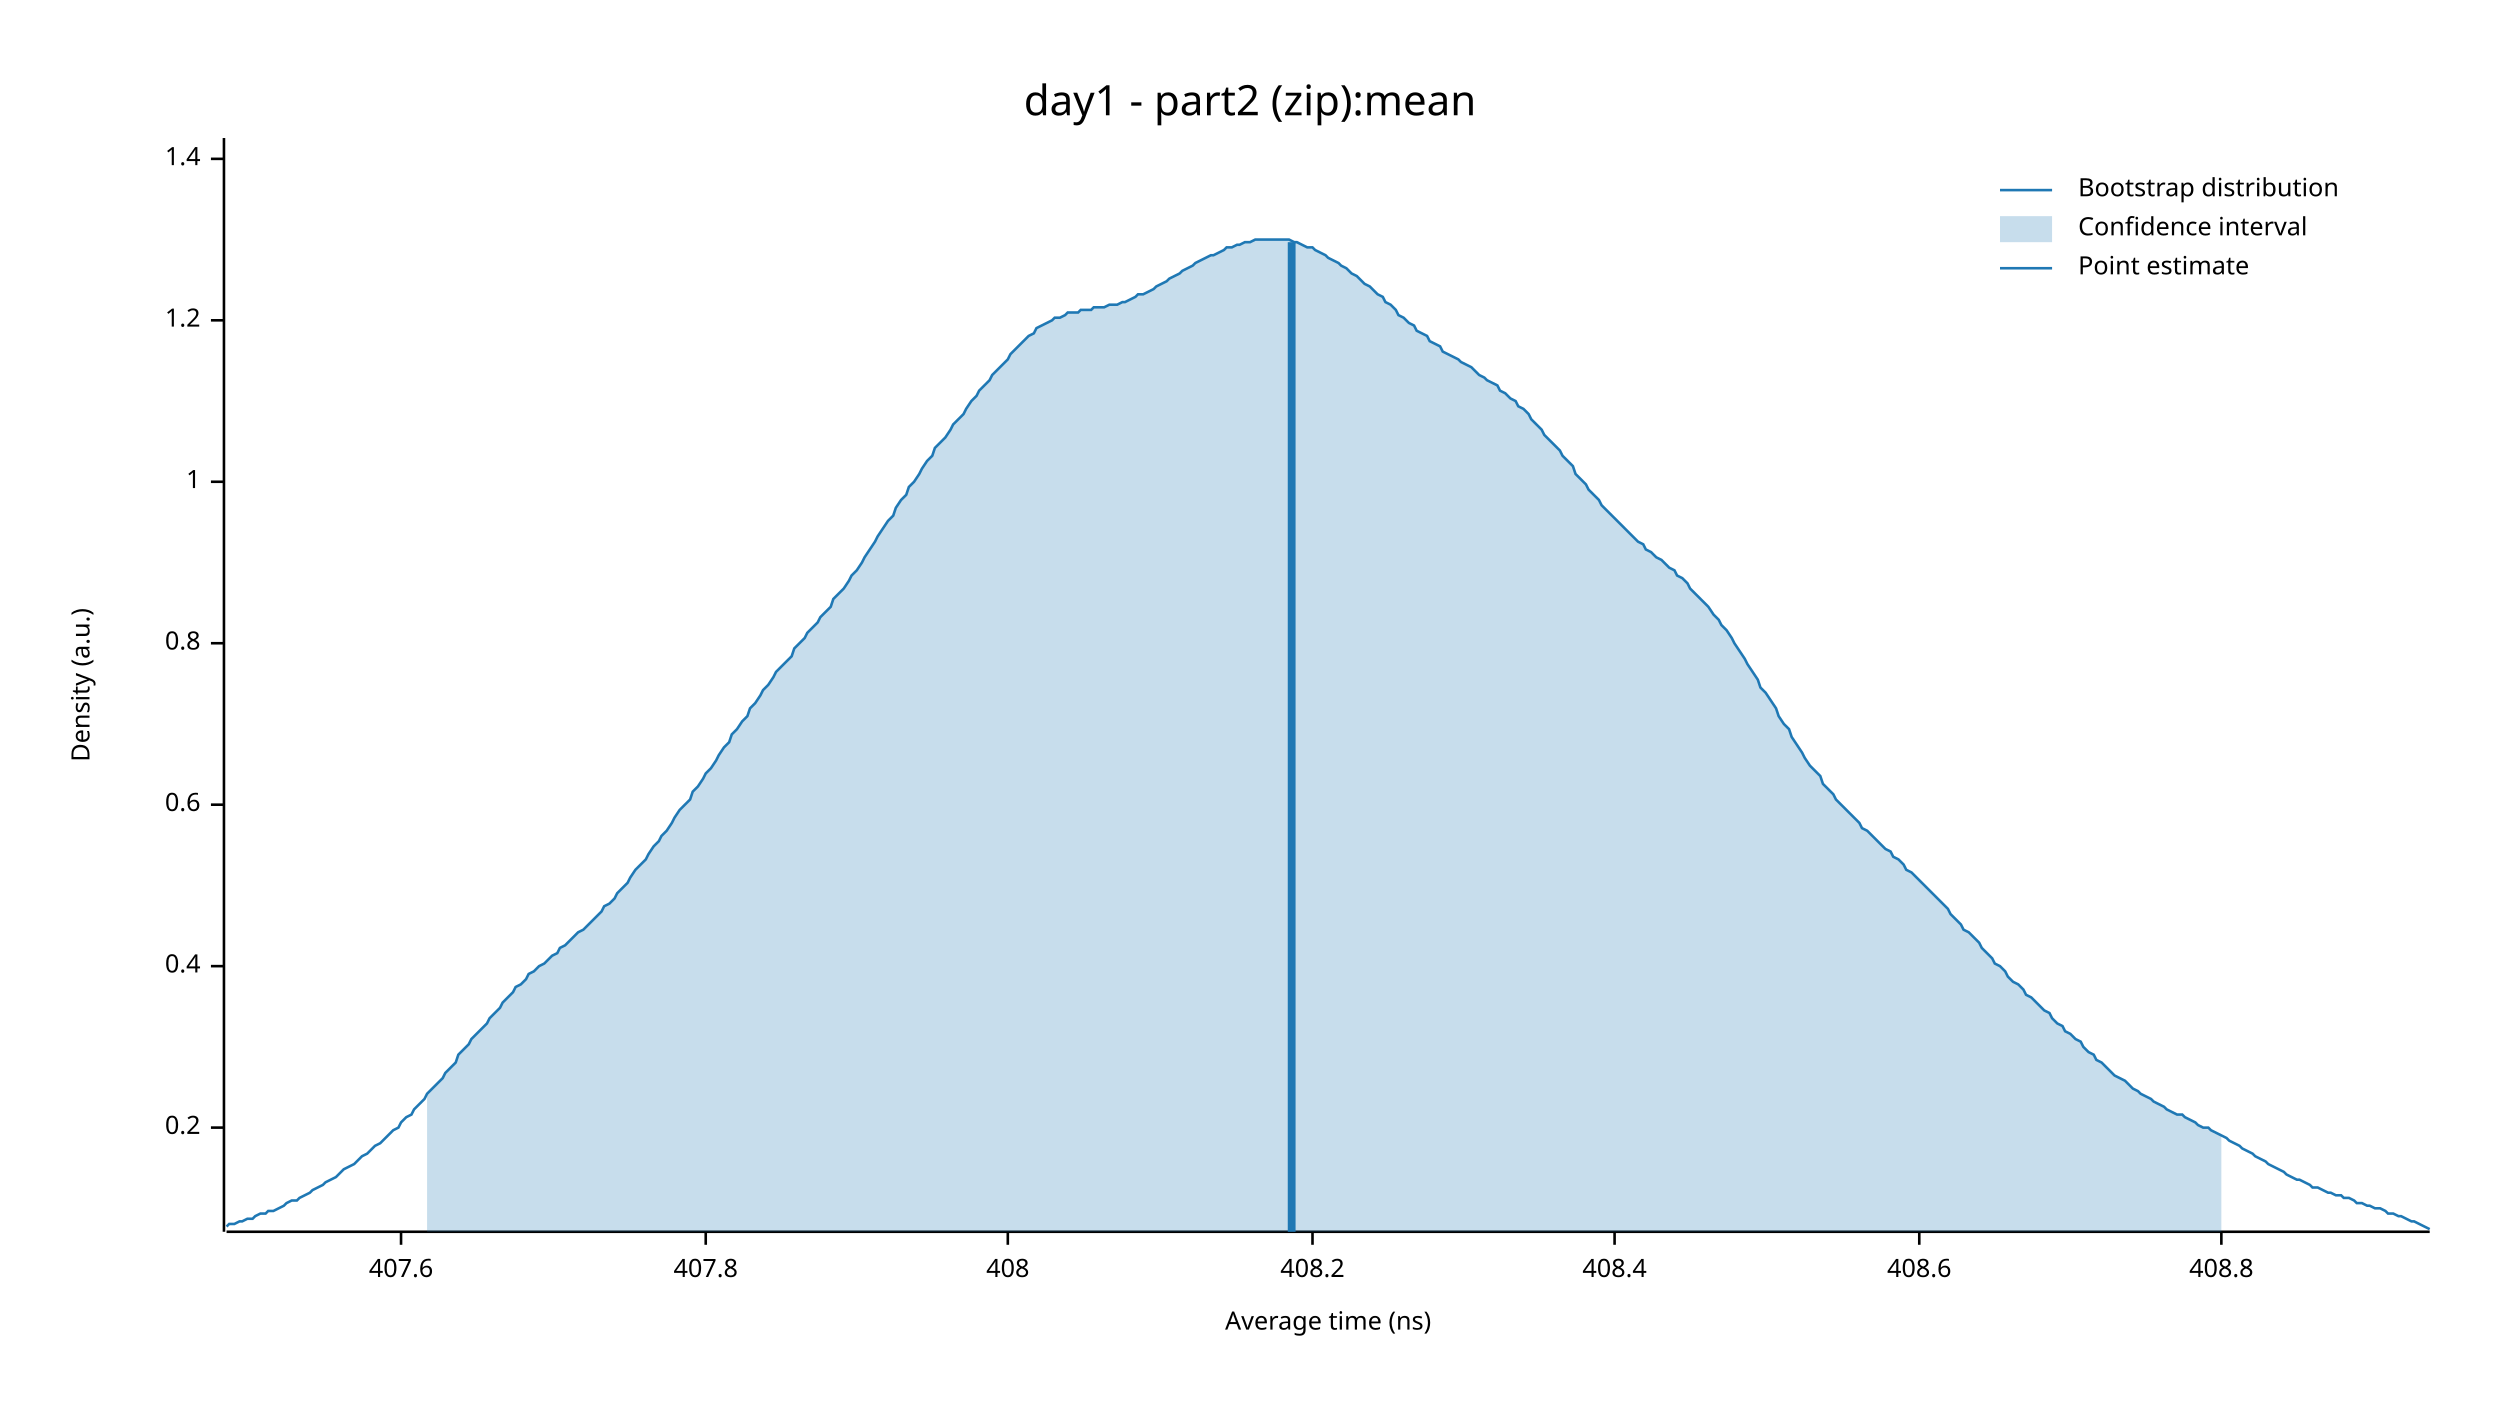
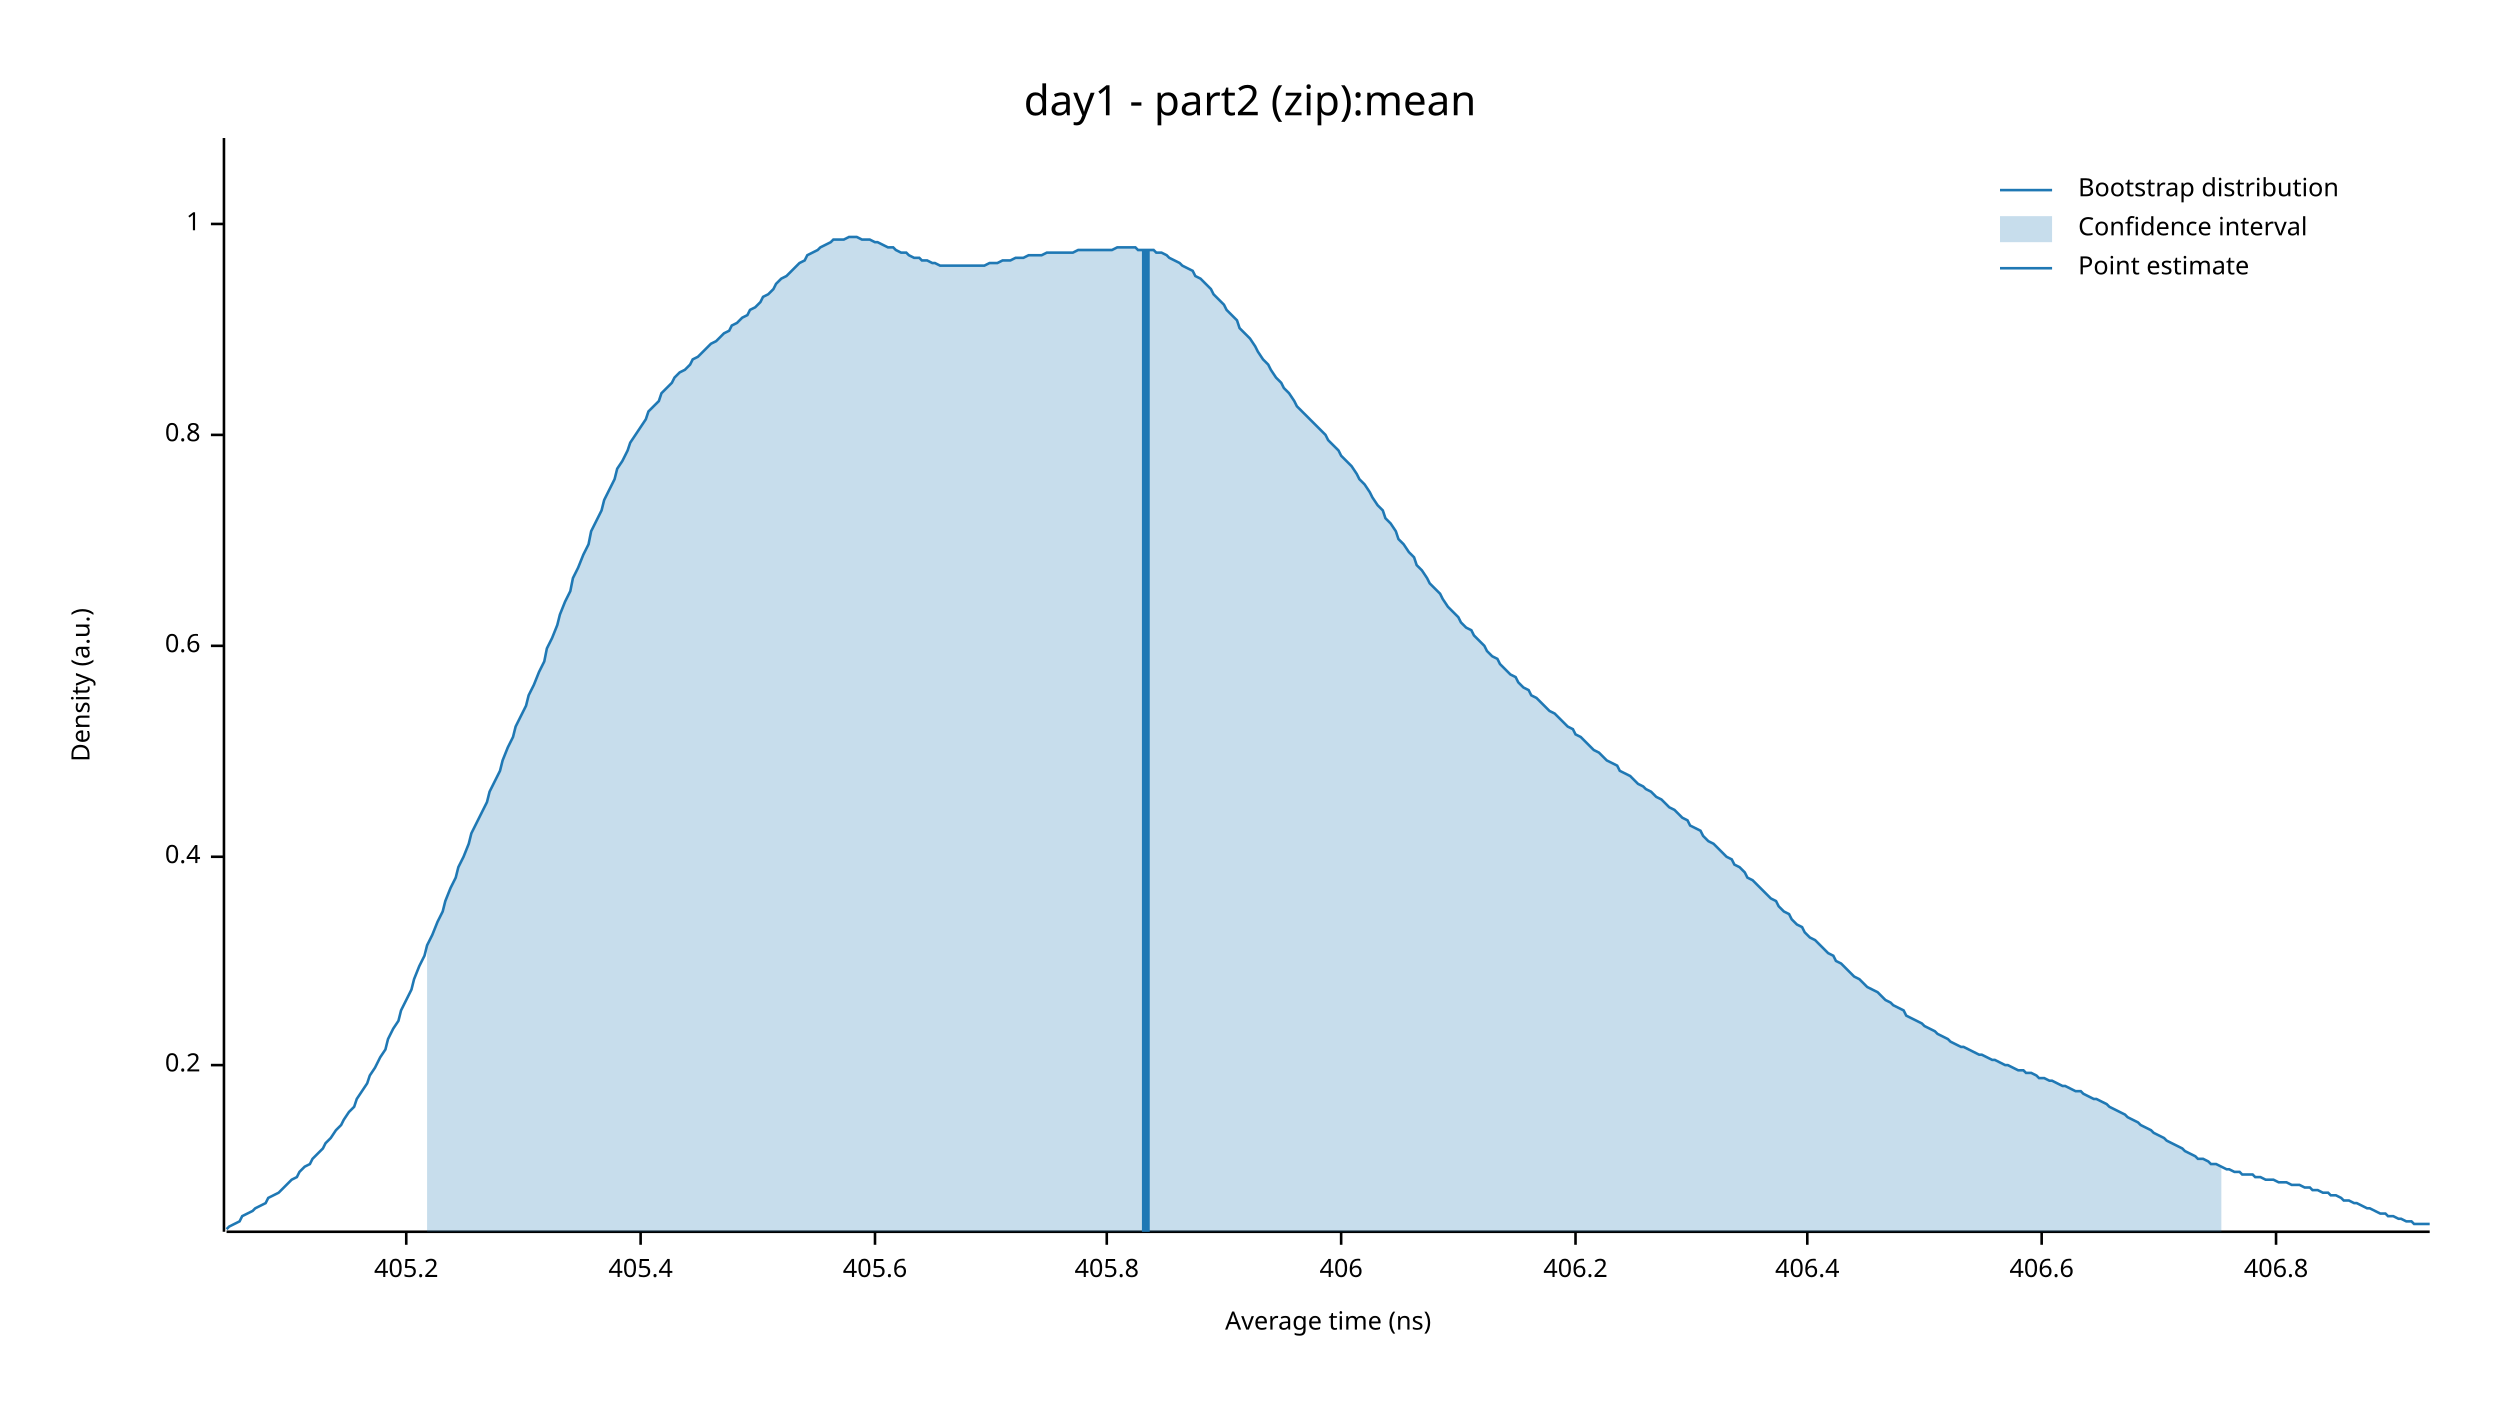
<svg xmlns="http://www.w3.org/2000/svg" width="960" height="540" viewBox="0 0 960 540">
  <text x="480" y="32" dy="0.76em" text-anchor="middle" font-family="sans-serif" font-size="16.129" opacity="1" fill="#000000">
day1 - part2 (zip):mean
</text>
  <text x="27" y="263" dy="0.76em" text-anchor="middle" font-family="sans-serif" font-size="9.677" opacity="1" fill="#000000" transform="rotate(270, 27, 263)">
Density (a.u.)
</text>
  <text x="510" y="513" dy="-0.5ex" text-anchor="middle" font-family="sans-serif" font-size="9.677" opacity="1" fill="#000000">
Average time (ns)
</text>
  <polyline fill="none" opacity="1" stroke="#000000" stroke-width="1" points="86,53 86,473 " />
-   <text x="77" y="433" dy="0.5ex" text-anchor="end" font-family="sans-serif" font-size="9.677" opacity="1" fill="#000000">
+   <text x="77" y="409" dy="0.5ex" text-anchor="end" font-family="sans-serif" font-size="9.677" opacity="1" fill="#000000">
0.2
</text>
-   <polyline fill="none" opacity="1" stroke="#000000" stroke-width="1" points="81,433 86,433 " />
-   <text x="77" y="371" dy="0.5ex" text-anchor="end" font-family="sans-serif" font-size="9.677" opacity="1" fill="#000000">
+   <polyline fill="none" opacity="1" stroke="#000000" stroke-width="1" points="81,409 86,409 " />
+   <text x="77" y="329" dy="0.5ex" text-anchor="end" font-family="sans-serif" font-size="9.677" opacity="1" fill="#000000">
0.4
</text>
-   <polyline fill="none" opacity="1" stroke="#000000" stroke-width="1" points="81,371 86,371 " />
-   <text x="77" y="309" dy="0.5ex" text-anchor="end" font-family="sans-serif" font-size="9.677" opacity="1" fill="#000000">
+   <polyline fill="none" opacity="1" stroke="#000000" stroke-width="1" points="81,329 86,329 " />
+   <text x="77" y="248" dy="0.5ex" text-anchor="end" font-family="sans-serif" font-size="9.677" opacity="1" fill="#000000">
0.6
</text>
-   <polyline fill="none" opacity="1" stroke="#000000" stroke-width="1" points="81,309 86,309 " />
-   <text x="77" y="247" dy="0.5ex" text-anchor="end" font-family="sans-serif" font-size="9.677" opacity="1" fill="#000000">
+   <polyline fill="none" opacity="1" stroke="#000000" stroke-width="1" points="81,248 86,248 " />
+   <text x="77" y="167" dy="0.5ex" text-anchor="end" font-family="sans-serif" font-size="9.677" opacity="1" fill="#000000">
0.8
</text>
-   <polyline fill="none" opacity="1" stroke="#000000" stroke-width="1" points="81,247 86,247 " />
-   <text x="77" y="185" dy="0.5ex" text-anchor="end" font-family="sans-serif" font-size="9.677" opacity="1" fill="#000000">
+   <polyline fill="none" opacity="1" stroke="#000000" stroke-width="1" points="81,167 86,167 " />
+   <text x="77" y="86" dy="0.5ex" text-anchor="end" font-family="sans-serif" font-size="9.677" opacity="1" fill="#000000">
1
</text>
-   <polyline fill="none" opacity="1" stroke="#000000" stroke-width="1" points="81,185 86,185 " />
-   <text x="77" y="123" dy="0.5ex" text-anchor="end" font-family="sans-serif" font-size="9.677" opacity="1" fill="#000000">
- 1.2
+   <polyline fill="none" opacity="1" stroke="#000000" stroke-width="1" points="81,86 86,86 " />
+   <polyline fill="none" opacity="1" stroke="#000000" stroke-width="1" points="87,473 933,473 " />
+   <text x="156" y="483" dy="0.76em" text-anchor="middle" font-family="sans-serif" font-size="9.677" opacity="1" fill="#000000">
+ 405.2
</text>
-   <polyline fill="none" opacity="1" stroke="#000000" stroke-width="1" points="81,123 86,123 " />
-   <text x="77" y="61" dy="0.5ex" text-anchor="end" font-family="sans-serif" font-size="9.677" opacity="1" fill="#000000">
- 1.4
+   <polyline fill="none" opacity="1" stroke="#000000" stroke-width="1" points="156,473 156,478 " />
+   <text x="246" y="483" dy="0.76em" text-anchor="middle" font-family="sans-serif" font-size="9.677" opacity="1" fill="#000000">
+ 405.4
</text>
-   <polyline fill="none" opacity="1" stroke="#000000" stroke-width="1" points="81,61 86,61 " />
-   <polyline fill="none" opacity="1" stroke="#000000" stroke-width="1" points="87,473 933,473 " />
-   <text x="154" y="483" dy="0.76em" text-anchor="middle" font-family="sans-serif" font-size="9.677" opacity="1" fill="#000000">
- 407.6
+   <polyline fill="none" opacity="1" stroke="#000000" stroke-width="1" points="246,473 246,478 " />
+   <text x="336" y="483" dy="0.76em" text-anchor="middle" font-family="sans-serif" font-size="9.677" opacity="1" fill="#000000">
+ 405.6
</text>
-   <polyline fill="none" opacity="1" stroke="#000000" stroke-width="1" points="154,473 154,478 " />
-   <text x="271" y="483" dy="0.76em" text-anchor="middle" font-family="sans-serif" font-size="9.677" opacity="1" fill="#000000">
- 407.8
+   <polyline fill="none" opacity="1" stroke="#000000" stroke-width="1" points="336,473 336,478 " />
+   <text x="425" y="483" dy="0.76em" text-anchor="middle" font-family="sans-serif" font-size="9.677" opacity="1" fill="#000000">
+ 405.8
</text>
-   <polyline fill="none" opacity="1" stroke="#000000" stroke-width="1" points="271,473 271,478 " />
-   <text x="387" y="483" dy="0.76em" text-anchor="middle" font-family="sans-serif" font-size="9.677" opacity="1" fill="#000000">
- 408
+   <polyline fill="none" opacity="1" stroke="#000000" stroke-width="1" points="425,473 425,478 " />
+   <text x="515" y="483" dy="0.76em" text-anchor="middle" font-family="sans-serif" font-size="9.677" opacity="1" fill="#000000">
+ 406
</text>
-   <polyline fill="none" opacity="1" stroke="#000000" stroke-width="1" points="387,473 387,478 " />
-   <text x="504" y="483" dy="0.76em" text-anchor="middle" font-family="sans-serif" font-size="9.677" opacity="1" fill="#000000">
- 408.2
+   <polyline fill="none" opacity="1" stroke="#000000" stroke-width="1" points="515,473 515,478 " />
+   <text x="605" y="483" dy="0.76em" text-anchor="middle" font-family="sans-serif" font-size="9.677" opacity="1" fill="#000000">
+ 406.2
</text>
-   <polyline fill="none" opacity="1" stroke="#000000" stroke-width="1" points="504,473 504,478 " />
-   <text x="620" y="483" dy="0.76em" text-anchor="middle" font-family="sans-serif" font-size="9.677" opacity="1" fill="#000000">
- 408.4
+   <polyline fill="none" opacity="1" stroke="#000000" stroke-width="1" points="605,473 605,478 " />
+   <text x="694" y="483" dy="0.76em" text-anchor="middle" font-family="sans-serif" font-size="9.677" opacity="1" fill="#000000">
+ 406.4
</text>
-   <polyline fill="none" opacity="1" stroke="#000000" stroke-width="1" points="620,473 620,478 " />
-   <text x="737" y="483" dy="0.76em" text-anchor="middle" font-family="sans-serif" font-size="9.677" opacity="1" fill="#000000">
- 408.6
+   <polyline fill="none" opacity="1" stroke="#000000" stroke-width="1" points="694,473 694,478 " />
+   <text x="784" y="483" dy="0.76em" text-anchor="middle" font-family="sans-serif" font-size="9.677" opacity="1" fill="#000000">
+ 406.6
</text>
-   <polyline fill="none" opacity="1" stroke="#000000" stroke-width="1" points="737,473 737,478 " />
-   <text x="853" y="483" dy="0.76em" text-anchor="middle" font-family="sans-serif" font-size="9.677" opacity="1" fill="#000000">
- 408.8
+   <polyline fill="none" opacity="1" stroke="#000000" stroke-width="1" points="784,473 784,478 " />
+   <text x="874" y="483" dy="0.76em" text-anchor="middle" font-family="sans-serif" font-size="9.677" opacity="1" fill="#000000">
+ 406.8
</text>
-   <polyline fill="none" opacity="1" stroke="#000000" stroke-width="1" points="853,473 853,478 " />
-   <polyline fill="none" opacity="1" stroke="#1F78B4" stroke-width="1" points="87,471 88,470 90,470 92,469 93,469 95,468 97,468 98,467 100,466 102,466 103,465 105,465 107,464 109,463 110,462 112,461 114,461 115,460 117,459 119,458 120,457 122,456 124,455 125,454 127,453 129,452 131,450 132,449 134,448 136,447 137,446 139,444 141,443 142,442 144,440 146,439 148,437 149,436 151,434 153,433 154,431 156,429 158,428 159,426 161,424 163,422 164,420 166,418 168,416 170,414 171,412 173,410 175,408 176,405 178,403 180,401 181,399 183,397 185,395 187,393 188,391 190,389 192,387 193,385 195,383 197,381 198,379 200,378 202,376 203,374 205,373 207,371 209,370 210,369 212,367 214,366 215,364 217,363 219,361 220,360 222,358 224,357 226,355 227,354 229,352 231,350 232,348 234,347 236,345 237,343 239,341 241,339 242,337 244,334 246,332 248,330 249,328 251,325 253,323 254,321 256,319 258,316 259,314 261,311 263,309 265,307 266,304 268,302 270,299 271,297 273,295 275,292 276,290 278,287 280,285 281,282 283,280 285,277 287,275 288,272 290,270 292,267 293,265 295,263 297,260 298,258 300,256 302,254 304,252 305,249 307,247 309,245 310,243 312,241 314,239 315,237 317,235 319,233 320,230 322,228 324,226 326,223 327,221 329,219 331,216 332,214 334,211 336,208 337,206 339,203 341,200 343,198 344,195 346,192 348,190 349,187 351,185 353,182 354,180 356,177 358,175 359,172 361,170 363,168 365,165 366,163 368,161 370,159 371,157 373,154 375,152 376,150 378,148 380,146 381,144 383,142 385,140 387,138 388,136 390,134 392,132 393,131 395,129 397,128 398,126 400,125 402,124 404,123 405,122 407,122 409,121 410,120 412,120 414,120 415,119 417,119 419,119 420,118 422,118 424,118 426,117 427,117 429,117 431,116 432,116 434,115 436,114 437,113 439,113 441,112 443,111 444,110 446,109 448,108 449,107 451,106 453,105 454,104 456,103 458,102 459,101 461,100 463,99 465,98 466,98 468,97 470,96 471,95 473,95 475,94 476,94 478,93 480,93 482,92 483,92 485,92 487,92 488,92 490,92 492,92 493,92 495,92 497,93 498,93 500,94 502,95 504,95 505,96 507,97 509,98 510,99 512,100 514,101 515,102 517,103 519,105 521,106 522,107 524,109 526,110 527,111 529,113 531,114 532,116 534,117 536,119 537,121 539,122 541,124 543,125 544,127 546,128 548,129 549,131 551,132 553,133 554,135 556,136 558,137 560,138 561,139 563,140 565,141 566,142 568,144 570,145 571,146 573,147 575,148 576,150 578,151 580,153 582,154 583,156 585,157 587,159 588,161 590,163 592,165 593,167 595,169 597,171 599,173 600,175 602,177 604,179 605,182 607,184 609,186 610,188 612,190 614,192 615,194 617,196 619,198 621,200 622,201 624,203 626,205 627,206 629,208 631,209 632,211 634,212 636,214 638,215 639,216 641,218 643,219 644,221 646,222 648,224 649,226 651,228 653,230 654,231 656,233 658,236 660,238 661,240 663,242 665,245 666,247 668,250 670,253 671,255 673,258 675,261 676,264 678,266 680,269 682,272 683,275 685,278 687,280 688,283 690,286 692,289 693,291 695,294 697,296 699,298 700,301 702,303 704,305 705,307 707,309 709,311 710,312 712,314 714,316 715,318 717,319 719,321 721,323 722,324 724,326 726,327 727,329 729,330 731,332 732,334 734,335 736,337 738,339 739,340 741,342 743,344 744,345 746,347 748,349 749,351 751,353 753,355 754,357 756,358 758,360 760,362 761,364 763,366 765,368 766,370 768,371 770,373 771,375 773,377 775,378 777,380 778,382 780,383 782,385 783,386 785,388 787,389 788,391 790,393 792,394 793,396 795,397 797,399 799,400 800,402 802,404 804,405 805,407 807,408 809,410 810,411 812,413 814,414 816,415 817,416 819,418 821,419 822,420 824,421 826,422 827,423 829,424 831,425 832,426 834,427 836,428 838,428 839,429 841,430 843,431 844,432 846,433 848,433 849,434 851,435 853,436 855,437 856,438 858,439 860,440 861,441 863,442 865,443 866,444 868,445 870,446 871,447 873,448 875,449 877,450 878,451 880,452 882,453 883,453 885,454 887,455 888,456 890,456 892,457 894,458 895,458 897,459 899,459 900,460 902,460 904,461 905,462 907,462 909,463 910,463 912,464 914,464 916,465 917,466 919,466 921,467 922,467 924,468 926,469 927,469 929,470 931,471 933,472 " />
-   <polygon opacity="0.25" fill="#1F78B4" points="164,420 166,418 168,416 170,414 171,412 173,410 175,408 176,405 178,403 180,401 181,399 183,397 185,395 187,393 188,391 190,389 192,387 193,385 195,383 197,381 198,379 200,378 202,376 203,374 205,373 207,371 209,370 210,369 212,367 214,366 215,364 217,363 219,361 220,360 222,358 224,357 226,355 227,354 229,352 231,350 232,348 234,347 236,345 237,343 239,341 241,339 242,337 244,334 246,332 248,330 249,328 251,325 253,323 254,321 256,319 258,316 259,314 261,311 263,309 265,307 266,304 268,302 270,299 271,297 273,295 275,292 276,290 278,287 280,285 281,282 283,280 285,277 287,275 288,272 290,270 292,267 293,265 295,263 297,260 298,258 300,256 302,254 304,252 305,249 307,247 309,245 310,243 312,241 314,239 315,237 317,235 319,233 320,230 322,228 324,226 326,223 327,221 329,219 331,216 332,214 334,211 336,208 337,206 339,203 341,200 343,198 344,195 346,192 348,190 349,187 351,185 353,182 354,180 356,177 358,175 359,172 361,170 363,168 365,165 366,163 368,161 370,159 371,157 373,154 375,152 376,150 378,148 380,146 381,144 383,142 385,140 387,138 388,136 390,134 392,132 393,131 395,129 397,128 398,126 400,125 402,124 404,123 405,122 407,122 409,121 410,120 412,120 414,120 415,119 417,119 419,119 420,118 422,118 424,118 426,117 427,117 429,117 431,116 432,116 434,115 436,114 437,113 439,113 441,112 443,111 444,110 446,109 448,108 449,107 451,106 453,105 454,104 456,103 458,102 459,101 461,100 463,99 465,98 466,98 468,97 470,96 471,95 473,95 475,94 476,94 478,93 480,93 482,92 483,92 485,92 487,92 488,92 490,92 492,92 493,92 495,92 497,93 498,93 500,94 502,95 504,95 505,96 507,97 509,98 510,99 512,100 514,101 515,102 517,103 519,105 521,106 522,107 524,109 526,110 527,111 529,113 531,114 532,116 534,117 536,119 537,121 539,122 541,124 543,125 544,127 546,128 548,129 549,131 551,132 553,133 554,135 556,136 558,137 560,138 561,139 563,140 565,141 566,142 568,144 570,145 571,146 573,147 575,148 576,150 578,151 580,153 582,154 583,156 585,157 587,159 588,161 590,163 592,165 593,167 595,169 597,171 599,173 600,175 602,177 604,179 605,182 607,184 609,186 610,188 612,190 614,192 615,194 617,196 619,198 621,200 622,201 624,203 626,205 627,206 629,208 631,209 632,211 634,212 636,214 638,215 639,216 641,218 643,219 644,221 646,222 648,224 649,226 651,228 653,230 654,231 656,233 658,236 660,238 661,240 663,242 665,245 666,247 668,250 670,253 671,255 673,258 675,261 676,264 678,266 680,269 682,272 683,275 685,278 687,280 688,283 690,286 692,289 693,291 695,294 697,296 699,298 700,301 702,303 704,305 705,307 707,309 709,311 710,312 712,314 714,316 715,318 717,319 719,321 721,323 722,324 724,326 726,327 727,329 729,330 731,332 732,334 734,335 736,337 738,339 739,340 741,342 743,344 744,345 746,347 748,349 749,351 751,353 753,355 754,357 756,358 758,360 760,362 761,364 763,366 765,368 766,370 768,371 770,373 771,375 773,377 775,378 777,380 778,382 780,383 782,385 783,386 785,388 787,389 788,391 790,393 792,394 793,396 795,397 797,399 799,400 800,402 802,404 804,405 805,407 807,408 809,410 810,411 812,413 814,414 816,415 817,416 819,418 821,419 822,420 824,421 826,422 827,423 829,424 831,425 832,426 834,427 836,428 838,428 839,429 841,430 843,431 844,432 846,433 848,433 849,434 851,435 853,436 853,473 164,473 " />
-   <polyline fill="none" opacity="1" stroke="#1F78B4" stroke-width="3" points="496,473 496,93 " />
+   <polyline fill="none" opacity="1" stroke="#000000" stroke-width="1" points="874,473 874,478 " />
+   <polyline fill="none" opacity="1" stroke="#1F78B4" stroke-width="1" points="87,472 88,471 90,470 92,469 93,467 95,466 97,465 98,464 100,463 102,462 103,460 105,459 107,458 109,456 110,455 112,453 114,452 115,450 117,448 119,447 120,445 122,443 124,441 125,439 127,437 129,434 131,432 132,430 134,427 136,425 137,422 139,419 141,416 142,413 144,410 146,406 148,403 149,399 151,395 153,392 154,388 156,384 158,380 159,376 161,371 163,367 164,363 166,359 168,354 170,350 171,346 173,341 175,337 176,333 178,329 180,324 181,320 183,316 185,312 187,308 188,304 190,300 192,296 193,292 195,287 197,283 198,279 200,275 202,271 203,267 205,263 207,258 209,254 210,249 212,245 214,240 215,236 217,231 219,227 220,222 222,218 224,213 226,209 227,204 229,200 231,196 232,192 234,188 236,184 237,180 239,177 241,173 242,170 244,167 246,164 248,161 249,158 251,156 253,154 254,151 256,149 258,147 259,145 261,143 263,142 265,140 266,138 268,137 270,135 271,134 273,132 275,131 276,130 278,128 280,127 281,125 283,124 285,122 287,121 288,119 290,118 292,116 293,114 295,113 297,111 298,109 300,107 302,106 304,104 305,103 307,101 309,100 310,98 312,97 314,96 315,95 317,94 319,93 320,92 322,92 324,92 326,91 327,91 329,91 331,92 332,92 334,92 336,93 337,93 339,94 341,95 343,95 344,96 346,97 348,97 349,98 351,99 353,99 354,100 356,100 358,101 359,101 361,102 363,102 365,102 366,102 368,102 370,102 371,102 373,102 375,102 376,102 378,102 380,101 381,101 383,101 385,100 387,100 388,100 390,99 392,99 393,99 395,98 397,98 398,98 400,98 402,97 404,97 405,97 407,97 409,97 410,97 412,97 414,96 415,96 417,96 419,96 420,96 422,96 424,96 426,96 427,96 429,95 431,95 432,95 434,95 436,95 437,96 439,96 441,96 443,96 444,97 446,97 448,98 449,99 451,100 453,101 454,102 456,103 458,104 459,106 461,107 463,109 465,111 466,113 468,115 470,117 471,119 473,121 475,123 476,126 478,128 480,130 482,133 483,135 485,138 487,140 488,142 490,145 492,147 493,149 495,151 497,154 498,156 500,158 502,160 504,162 505,163 507,165 509,167 510,169 512,171 514,173 515,175 517,177 519,179 521,182 522,184 524,186 526,189 527,191 529,194 531,196 532,199 534,201 536,204 537,207 539,209 541,212 543,214 544,217 546,219 548,222 549,224 551,226 553,228 554,230 556,233 558,235 560,237 561,239 563,241 565,242 566,244 568,246 570,248 571,250 573,252 575,253 576,255 578,257 580,259 582,260 583,262 585,264 587,265 588,267 590,268 592,270 593,271 595,273 597,274 599,276 600,277 602,279 604,280 605,282 607,283 609,285 610,286 612,288 614,289 615,290 617,292 619,293 621,294 622,296 624,297 626,298 627,299 629,301 631,302 632,303 634,304 636,306 638,307 639,308 641,310 643,311 644,312 646,314 648,315 649,317 651,318 653,319 654,321 656,323 658,324 660,326 661,327 663,329 665,330 666,332 668,333 670,335 671,337 673,338 675,340 676,341 678,343 680,345 682,346 683,348 685,350 687,351 688,353 690,355 692,356 693,358 695,360 697,361 699,363 700,364 702,366 704,367 705,369 707,370 709,372 710,373 712,375 714,376 715,377 717,379 719,380 721,381 722,382 724,384 726,385 727,386 729,387 731,388 732,390 734,391 736,392 738,393 739,394 741,395 743,396 744,397 746,398 748,399 749,400 751,401 753,402 754,402 756,403 758,404 760,405 761,405 763,406 765,407 766,407 768,408 770,409 771,409 773,410 775,411 777,411 778,412 780,412 782,413 783,414 785,414 787,415 788,415 790,416 792,417 793,417 795,418 797,419 799,419 800,420 802,421 804,422 805,422 807,423 809,424 810,425 812,426 814,427 816,428 817,429 819,430 821,431 822,432 824,433 826,434 827,435 829,436 831,437 832,438 834,439 836,440 838,441 839,442 841,443 843,444 844,445 846,445 848,446 849,447 851,447 853,448 855,449 856,449 858,450 860,450 861,451 863,451 865,451 866,452 868,452 870,453 871,453 873,453 875,454 877,454 878,454 880,455 882,455 883,455 885,456 887,456 888,457 890,457 892,458 894,458 895,459 897,459 899,460 900,461 902,461 904,462 905,462 907,463 909,464 910,464 912,465 914,466 916,466 917,467 919,467 921,468 922,468 924,469 926,469 927,470 929,470 931,470 933,470 " />
+   <polygon opacity="0.25" fill="#1F78B4" points="164,363 166,359 168,354 170,350 171,346 173,341 175,337 176,333 178,329 180,324 181,320 183,316 185,312 187,308 188,304 190,300 192,296 193,292 195,287 197,283 198,279 200,275 202,271 203,267 205,263 207,258 209,254 210,249 212,245 214,240 215,236 217,231 219,227 220,222 222,218 224,213 226,209 227,204 229,200 231,196 232,192 234,188 236,184 237,180 239,177 241,173 242,170 244,167 246,164 248,161 249,158 251,156 253,154 254,151 256,149 258,147 259,145 261,143 263,142 265,140 266,138 268,137 270,135 271,134 273,132 275,131 276,130 278,128 280,127 281,125 283,124 285,122 287,121 288,119 290,118 292,116 293,114 295,113 297,111 298,109 300,107 302,106 304,104 305,103 307,101 309,100 310,98 312,97 314,96 315,95 317,94 319,93 320,92 322,92 324,92 326,91 327,91 329,91 331,92 332,92 334,92 336,93 337,93 339,94 341,95 343,95 344,96 346,97 348,97 349,98 351,99 353,99 354,100 356,100 358,101 359,101 361,102 363,102 365,102 366,102 368,102 370,102 371,102 373,102 375,102 376,102 378,102 380,101 381,101 383,101 385,100 387,100 388,100 390,99 392,99 393,99 395,98 397,98 398,98 400,98 402,97 404,97 405,97 407,97 409,97 410,97 412,97 414,96 415,96 417,96 419,96 420,96 422,96 424,96 426,96 427,96 429,95 431,95 432,95 434,95 436,95 437,96 439,96 441,96 443,96 444,97 446,97 448,98 449,99 451,100 453,101 454,102 456,103 458,104 459,106 461,107 463,109 465,111 466,113 468,115 470,117 471,119 473,121 475,123 476,126 478,128 480,130 482,133 483,135 485,138 487,140 488,142 490,145 492,147 493,149 495,151 497,154 498,156 500,158 502,160 504,162 505,163 507,165 509,167 510,169 512,171 514,173 515,175 517,177 519,179 521,182 522,184 524,186 526,189 527,191 529,194 531,196 532,199 534,201 536,204 537,207 539,209 541,212 543,214 544,217 546,219 548,222 549,224 551,226 553,228 554,230 556,233 558,235 560,237 561,239 563,241 565,242 566,244 568,246 570,248 571,250 573,252 575,253 576,255 578,257 580,259 582,260 583,262 585,264 587,265 588,267 590,268 592,270 593,271 595,273 597,274 599,276 600,277 602,279 604,280 605,282 607,283 609,285 610,286 612,288 614,289 615,290 617,292 619,293 621,294 622,296 624,297 626,298 627,299 629,301 631,302 632,303 634,304 636,306 638,307 639,308 641,310 643,311 644,312 646,314 648,315 649,317 651,318 653,319 654,321 656,323 658,324 660,326 661,327 663,329 665,330 666,332 668,333 670,335 671,337 673,338 675,340 676,341 678,343 680,345 682,346 683,348 685,350 687,351 688,353 690,355 692,356 693,358 695,360 697,361 699,363 700,364 702,366 704,367 705,369 707,370 709,372 710,373 712,375 714,376 715,377 717,379 719,380 721,381 722,382 724,384 726,385 727,386 729,387 731,388 732,390 734,391 736,392 738,393 739,394 741,395 743,396 744,397 746,398 748,399 749,400 751,401 753,402 754,402 756,403 758,404 760,405 761,405 763,406 765,407 766,407 768,408 770,409 771,409 773,410 775,411 777,411 778,412 780,412 782,413 783,414 785,414 787,415 788,415 790,416 792,417 793,417 795,418 797,419 799,419 800,420 802,421 804,422 805,422 807,423 809,424 810,425 812,426 814,427 816,428 817,429 819,430 821,431 822,432 824,433 826,434 827,435 829,436 831,437 832,438 834,439 836,440 838,441 839,442 841,443 843,444 844,445 846,445 848,446 849,447 851,447 853,448 853,473 164,473 " />
+   <polyline fill="none" opacity="1" stroke="#1F78B4" stroke-width="3" points="440,473 440,96 " />
  <text x="798" y="68" dy="0.76em" text-anchor="start" font-family="sans-serif" font-size="9.677" opacity="1" fill="#000000">
Bootstrap distribution
</text>
  <text x="798" y="83" dy="0.76em" text-anchor="start" font-family="sans-serif" font-size="9.677" opacity="1" fill="#000000">
Confidence interval
</text>
  <text x="798" y="98" dy="0.76em" text-anchor="start" font-family="sans-serif" font-size="9.677" opacity="1" fill="#000000">
Point estimate
</text>
  <polyline fill="none" opacity="1" stroke="#1F78B4" stroke-width="1" points="768,73 788,73 " />
  <rect x="768" y="83" width="20" height="10" opacity="0.25" fill="#1F78B4" stroke="none" />
  <polyline fill="none" opacity="1" stroke="#1F78B4" stroke-width="1" points="768,103 788,103 " />
</svg>
